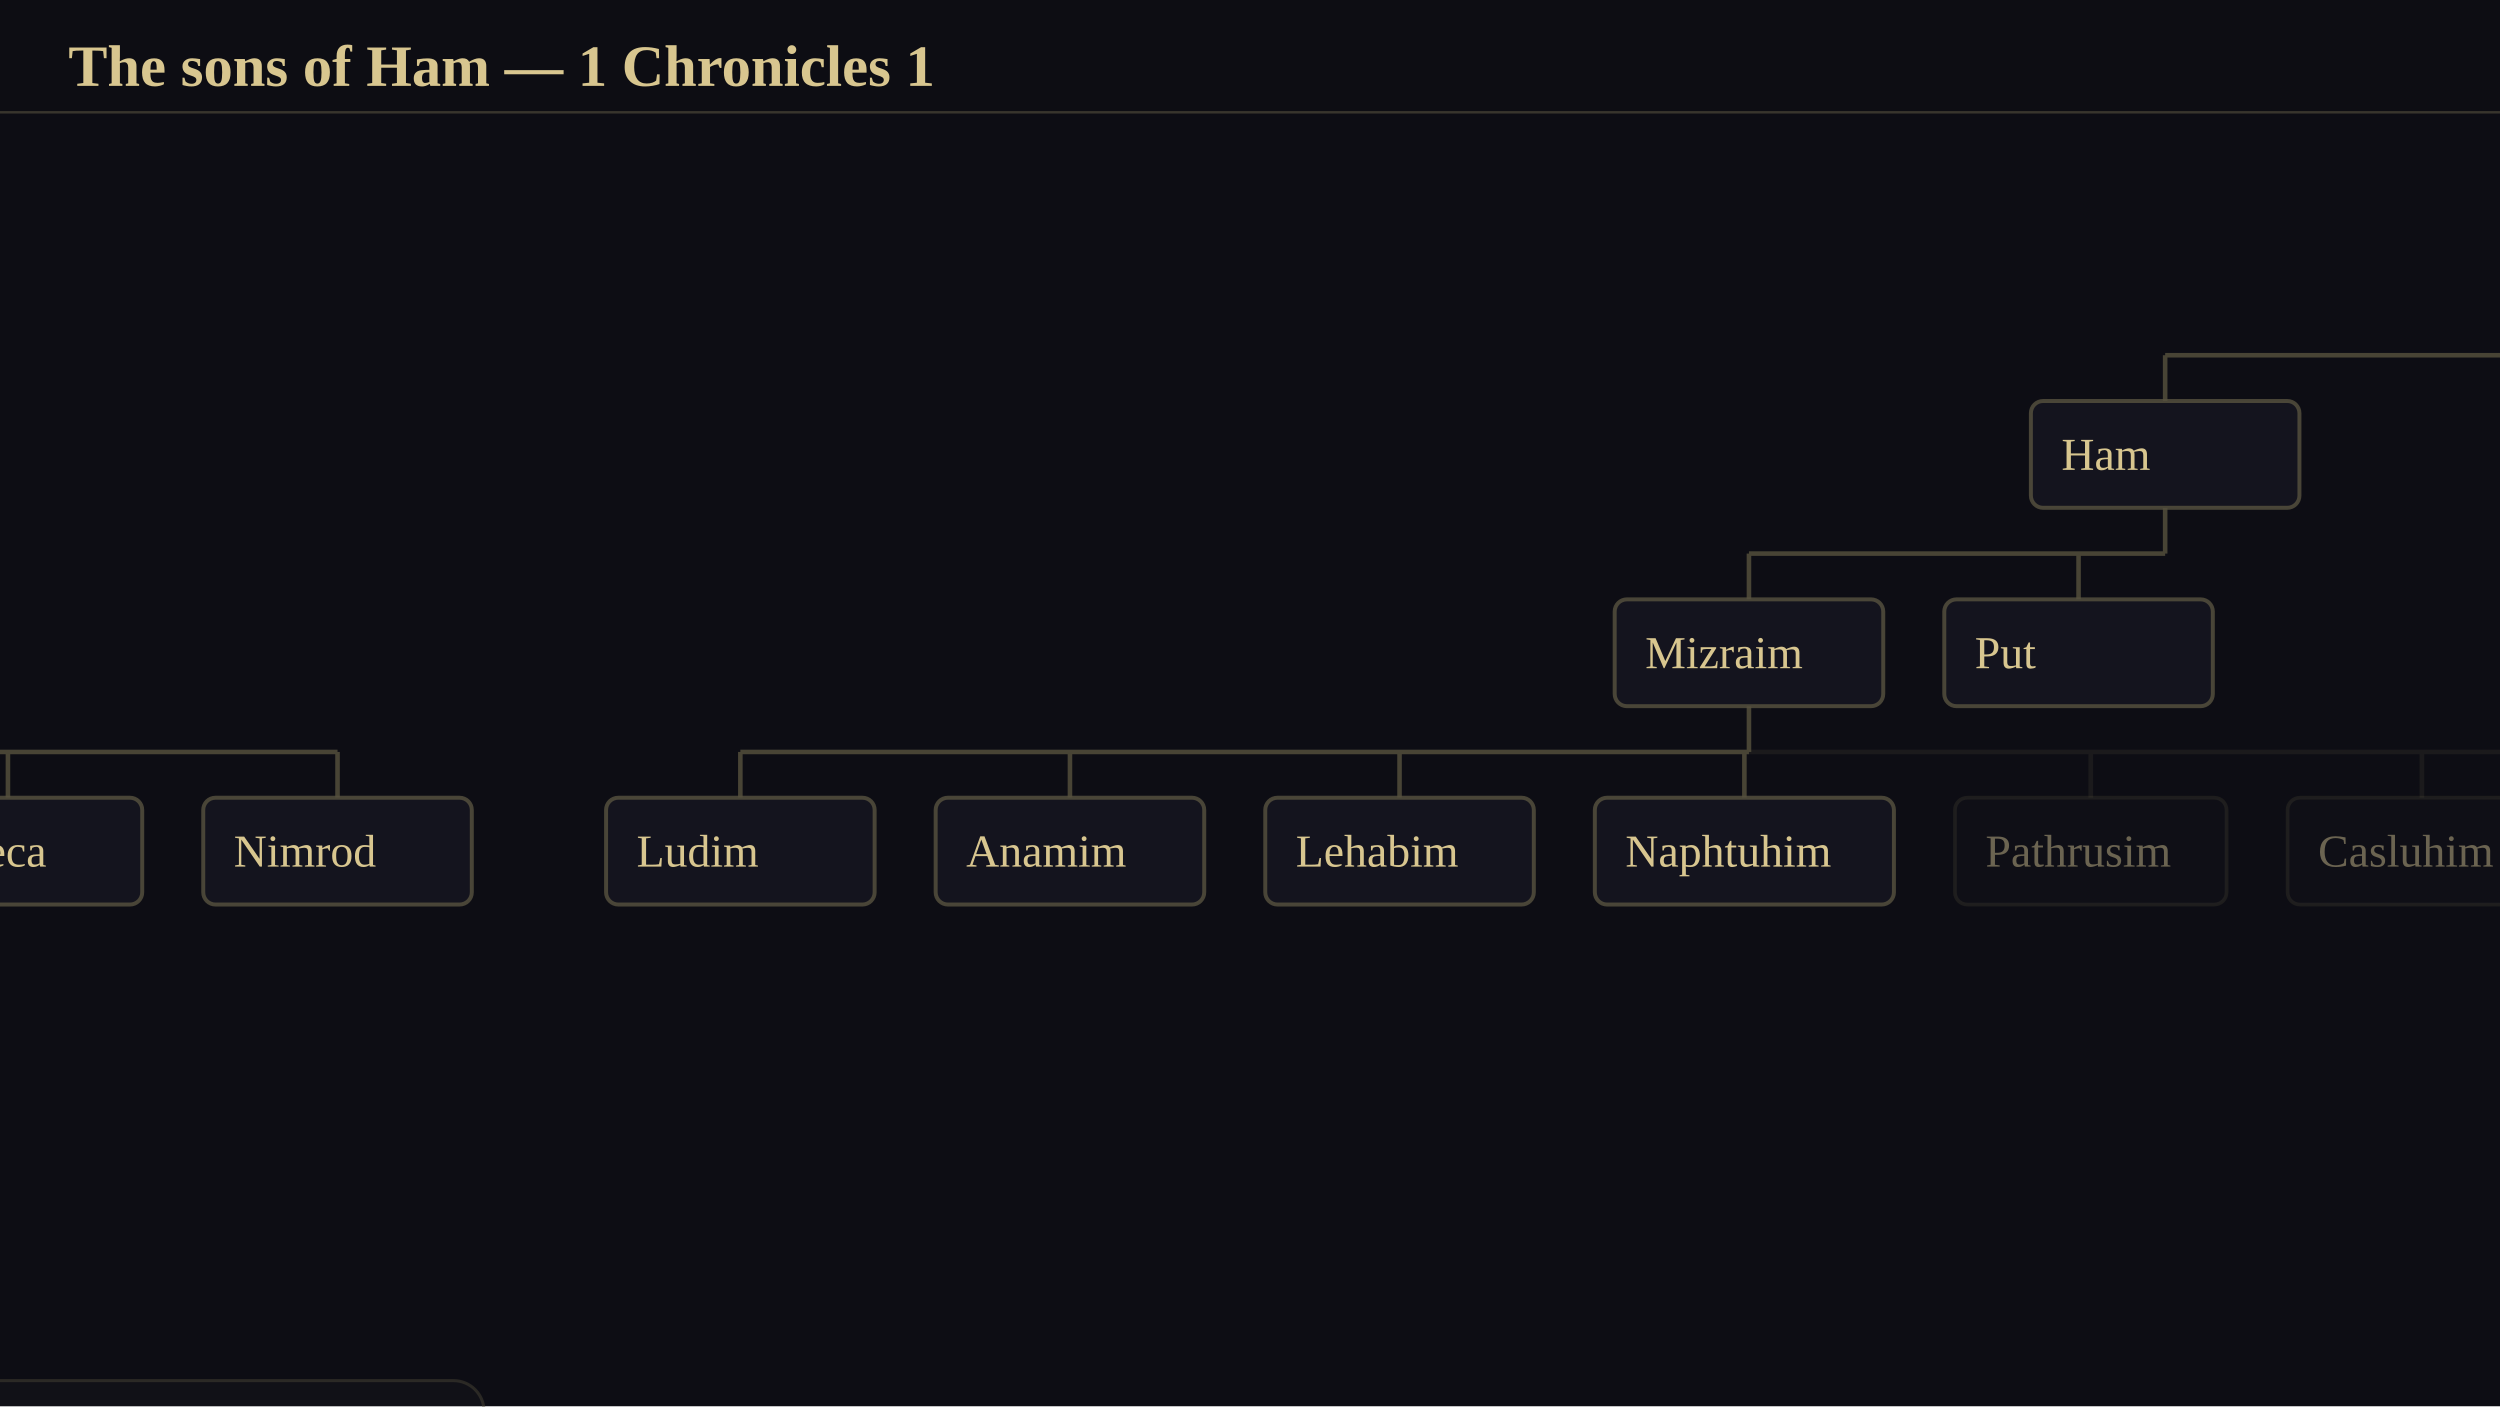
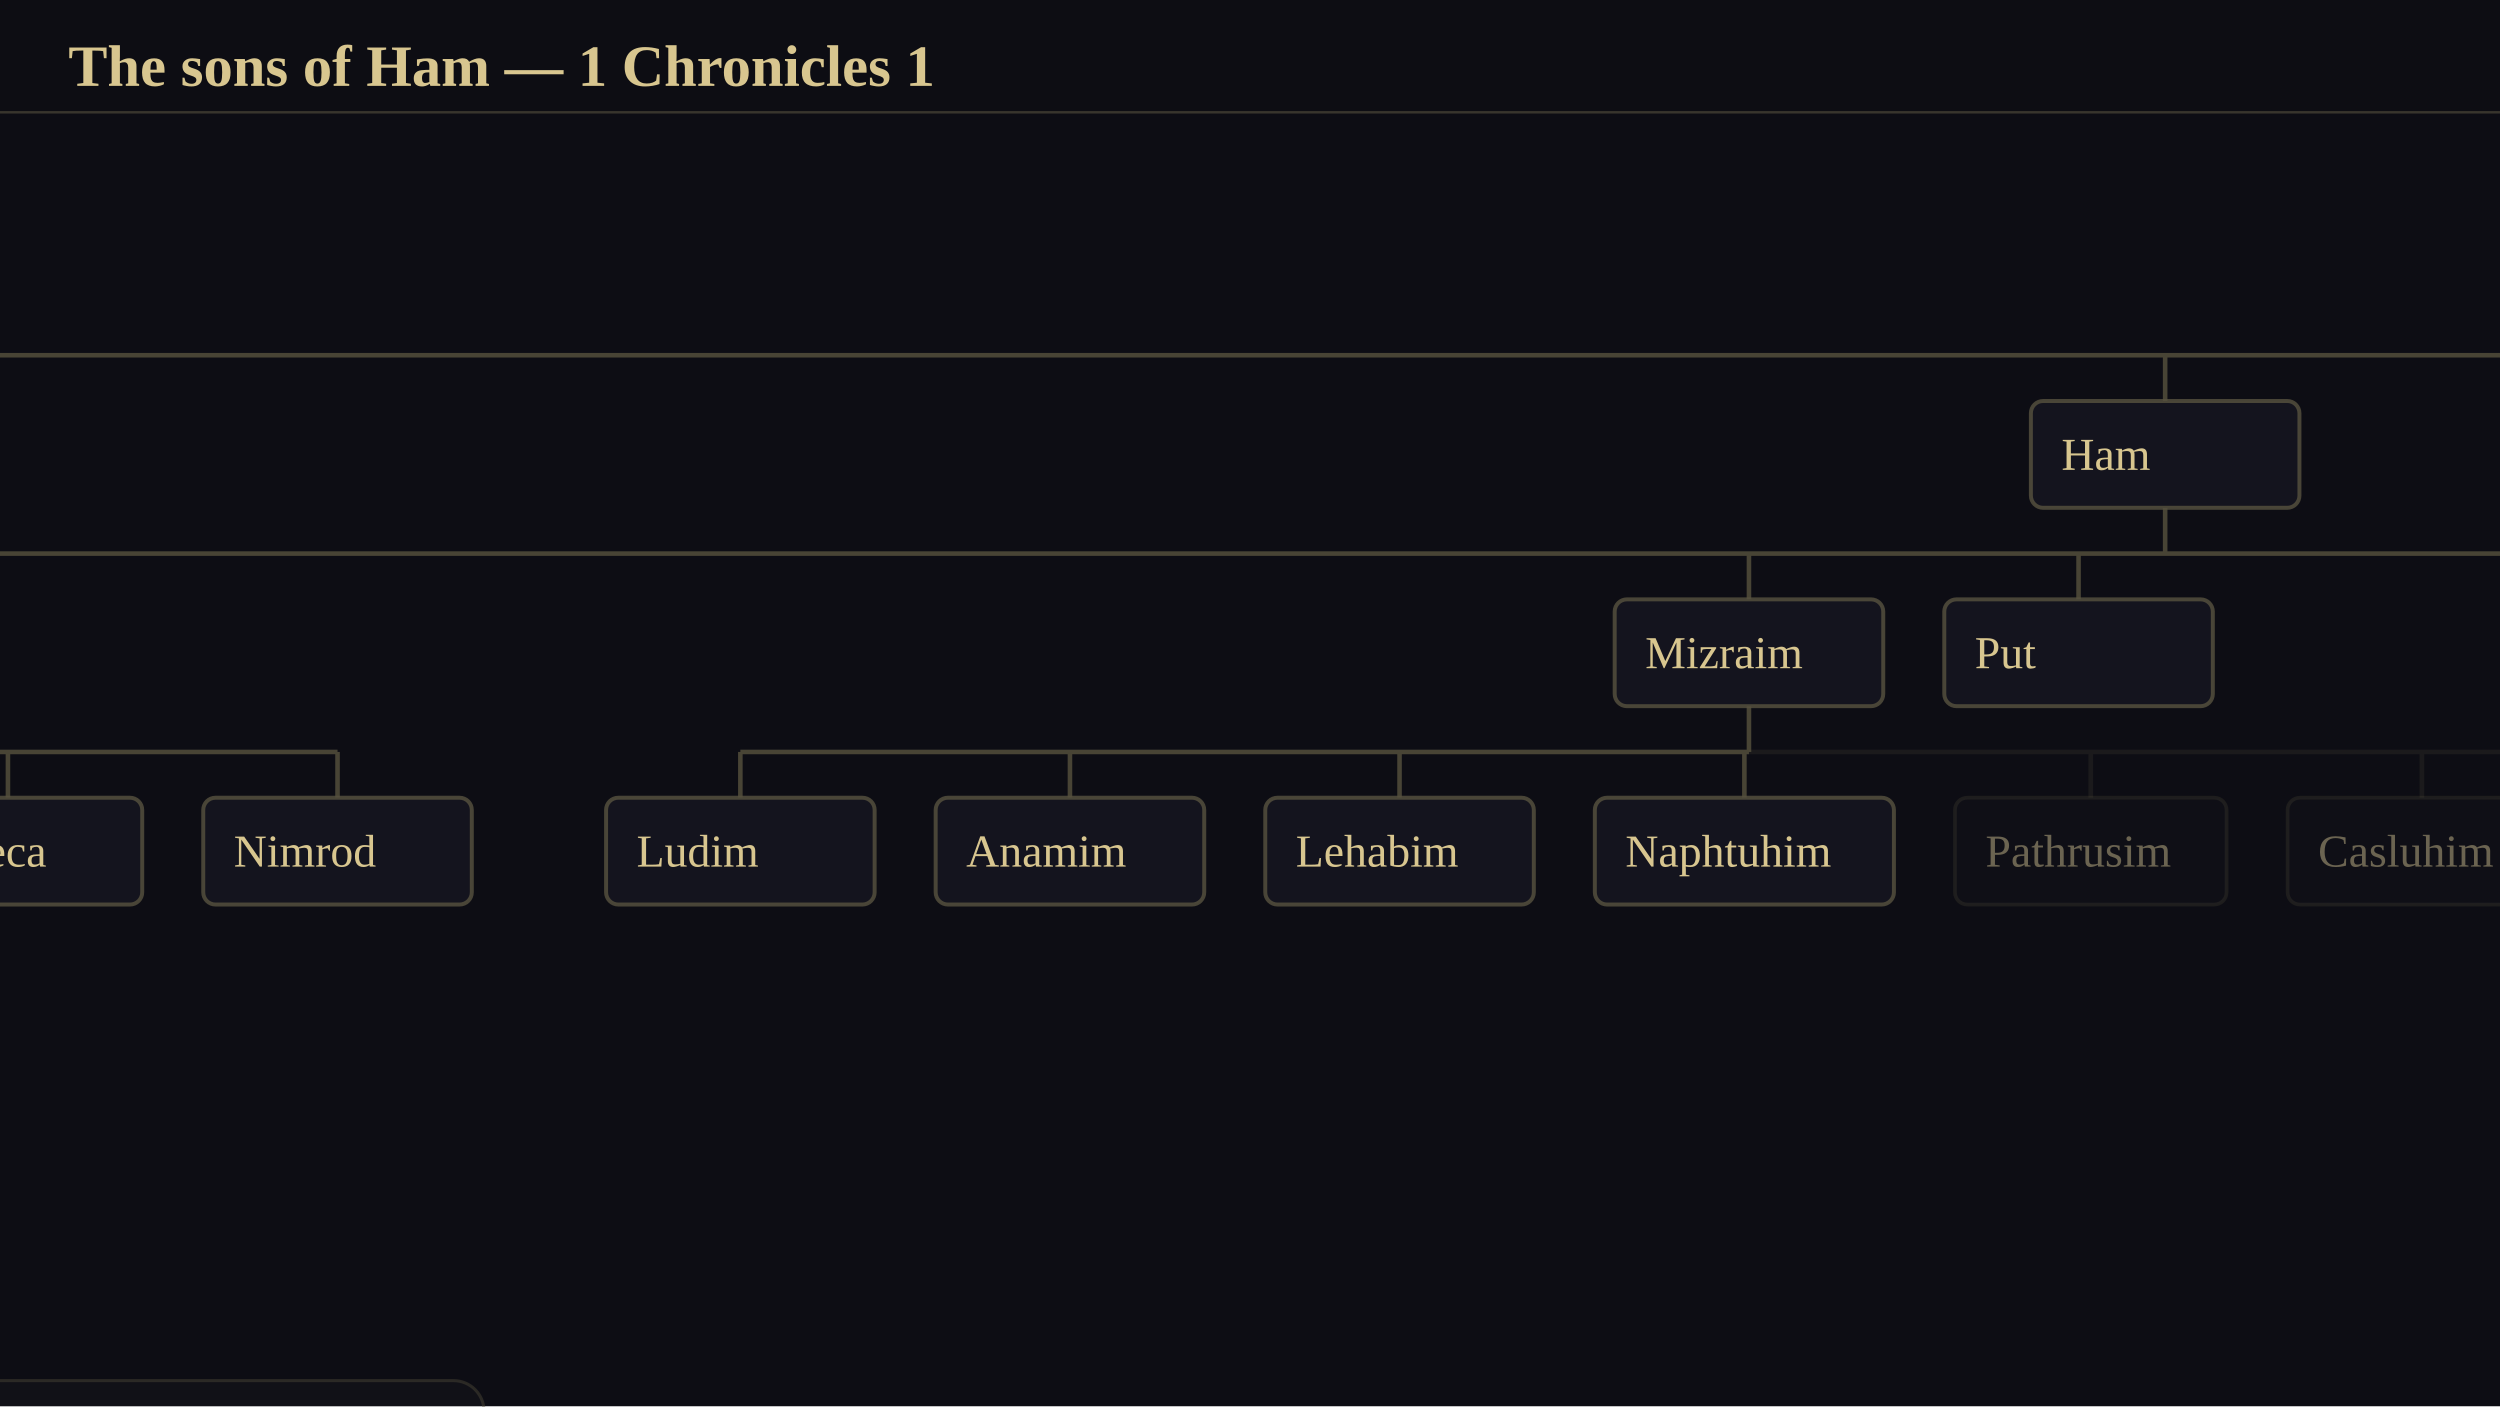
<svg xmlns="http://www.w3.org/2000/svg" viewBox="0 0 1024 576" width="1024" height="576" font-family="Georgia, 'Times New Roman', serif">
  <rect x="0" y="0" width="1024" height="576" fill="rgb(13,13,20)" />
  <g transform="translate(1052.55 -788.25)">
    <animateTransform attributeName="transform" attributeType="XML" type="translate" values="1052.55 -788.25;640.36 -788.25" keyTimes="0;1" calcMode="spline" keySplines="0.42 0 0.58 1" dur="3.91s" begin="0s" fill="freeze" />
    <g transform="scale(1.25)">
      <animateTransform attributeName="transform" attributeType="XML" type="scale" values="1.25;1.25" keyTimes="0;1" calcMode="spline" keySplines="0.42 0 0.58 1" dur="3.91s" begin="0s" fill="freeze" />
      <g stroke-width="1.00">
        <rect x="-2101.44" y="1083" width="1418" height="45" rx="10" fill="rgb(86,81,62)" fill-opacity="0.067" stroke="rgb(86,81,62)" stroke-opacity="0.400" />
      </g>
      <g stroke-width="1.50">
-         <path d="M-132.56 747H155.12M-1001.44 877H-731.44M-599.44 877H-268.94M-947.44 942H-893.44M-268.94 812H-132.56M155.12 546V604M155.12 639V669M155.12 732V747M-132.56 747V762M-132.56 797V812M-1001.44 862V877M-947.44 877V892M-947.44 927V942M-893.44 942V957M-839.44 877V892M-731.44 877V892M-268.94 812V827M-268.94 862V877M-599.44 877V892M-491.44 877V892M-383.44 877V892M-270.44 877V892M-160.94 812V827" fill="none" stroke="rgb(86,81,62)" stroke-opacity="0.800" />
+         <path d="M-1571.94 747H1882.19M-1001.44 877H-731.44M-599.44 877H-268.94M-947.44 942H-893.44M-1001.44 812H736.31M155.12 546V604M155.12 639V669M155.12 732V747M-132.56 747V762M-132.56 797V812M-1001.44 862V877M-947.44 877V892M-947.44 927V942M-893.44 942V957M-839.44 877V892M-731.44 877V892M-268.94 812V827M-268.94 862V877M-599.44 877V892M-491.44 877V892M-383.44 877V892M-270.44 877V892M-160.94 812V827" fill="none" stroke="rgb(86,81,62)" stroke-opacity="0.800" />
        <path d="M-268.94 877H61.56M195.56 877H736.31M-156.94 877V892M-48.44 877V892M61.56 877V892M736.31 862V877M195.56 877V892M303.56 877V892M411.56 877V892M-1392.44 1057V1083" fill="none" stroke="rgb(86,81,62)" stroke-opacity="0.200" />
      </g>
      <polyline points="-268.94,862 -268.94,877 -156.94,877 -156.94,892" fill="none" stroke-linejoin="round" stroke="rgb(86,81,62)" stroke-width="1.6" stroke-dasharray="142" stroke-dashoffset="142" stroke-opacity="0.949">
        <animate attributeName="stroke-dashoffset" values="142;0" dur="1.80s" begin="0s" fill="freeze" calcMode="spline" keyTimes="0;1" keySplines="0.42 0 0.58 1" />
      </polyline>
      <polyline points="-268.94,862 -268.94,877 -48.44,877 -48.44,892" fill="none" stroke-linejoin="round" stroke="rgb(86,81,62)" stroke-width="1.6" stroke-dasharray="250.5" stroke-dashoffset="250.5" stroke-opacity="0.949">
        <animate attributeName="stroke-dashoffset" values="250.5;0" dur="1.80s" begin="0s" fill="freeze" calcMode="spline" keyTimes="0;1" keySplines="0.42 0 0.58 1" />
      </polyline>
      <polyline points="-268.94,862 -268.94,877 61.56,877 61.56,892" fill="none" stroke-linejoin="round" stroke="rgb(86,81,62)" stroke-width="1.6" stroke-dasharray="360.5" stroke-dashoffset="360.5" stroke-opacity="0.949">
        <animate attributeName="stroke-dashoffset" values="360.5;0" dur="1.80s" begin="0s" fill="freeze" calcMode="spline" keyTimes="0;1" keySplines="0.42 0 0.58 1" />
      </polyline>
      <g stroke-width="1.20">
        <rect x="-201.44" y="892" width="89" height="35" rx="4" fill="rgb(22,22,32)" fill-opacity="0.239" stroke="rgb(86,81,62)" stroke-opacity="0.239" />
        <text x="-191.44" y="909.5" font-size="15" text-anchor="start" dominant-baseline="central" fill="rgb(146,136,106)" font-family="Georgia, 'Times New Roman', serif" fill-opacity="0.698">Pathrusim</text>
        <rect x="-92.44" y="892" width="88" height="35" rx="4" fill="rgb(22,22,32)" fill-opacity="0.239" stroke="rgb(86,81,62)" stroke-opacity="0.239" />
        <text x="-82.44" y="909.5" font-size="15" text-anchor="start" dominant-baseline="central" fill="rgb(146,136,106)" font-family="Georgia, 'Times New Roman', serif" fill-opacity="0.698">Casluhim</text>
        <rect x="15.56" y="892" width="92" height="35" rx="4" fill="rgb(22,22,32)" fill-opacity="0.239" stroke="rgb(86,81,62)" stroke-opacity="0.239" />
        <text x="25.56" y="909.5" font-size="15" text-anchor="start" dominant-baseline="central" fill="rgb(146,136,106)" font-family="Georgia, 'Times New Roman', serif" fill-opacity="0.698">Caphtorim</text>
        <rect x="151.56" y="892" width="88" height="35" rx="4" fill="rgb(22,22,32)" fill-opacity="0.239" stroke="rgb(86,81,62)" stroke-opacity="0.239" />
        <text x="161.56" y="909.5" font-size="15" text-anchor="start" dominant-baseline="central" fill="rgb(146,136,106)" font-family="Georgia, 'Times New Roman', serif" fill-opacity="0.698">Sidon</text>
        <rect x="259.56" y="892" width="88" height="35" rx="4" fill="rgb(22,22,32)" fill-opacity="0.239" stroke="rgb(86,81,62)" stroke-opacity="0.239" />
        <text x="269.56" y="909.5" font-size="15" text-anchor="start" dominant-baseline="central" fill="rgb(146,136,106)" font-family="Georgia, 'Times New Roman', serif" fill-opacity="0.698">Heth</text>
        <rect x="367.56" y="892" width="88" height="35" rx="4" fill="rgb(22,22,32)" fill-opacity="0.239" stroke="rgb(86,81,62)" stroke-opacity="0.239" />
      </g>
      <g stroke-width="1.30">
        <rect x="111.12" y="604" width="88" height="35" rx="4" fill="rgb(22,22,32)" fill-opacity="0.820" stroke="rgb(86,81,62)" stroke-opacity="0.820" />
        <rect x="111.12" y="669" width="88" height="63" rx="4" fill="rgb(22,22,32)" fill-opacity="0.820" stroke="rgb(86,81,62)" stroke-opacity="0.820" />
        <polygon points="155.89,678.36 156.04,687.82 155.96,697.27 155.45,699.64 154.94,697.27 154.86,687.82 155.02,678.36 155.45,676" fill="rgb(34,33,38)" stroke="rgb(86,81,62)" stroke-width="1.2" stroke-opacity="0.949" />
        <polygon points="154.48,682.07 161.89,682.92 169.29,683.94 171.1,684.46 169.22,684.55 161.79,683.77 154.39,682.83 152.58,682.23" fill="rgb(34,33,38)" stroke="rgb(86,81,62)" stroke-width="1.2" stroke-opacity="0.949" />
        <polygon points="155.45,683.22 157.19,682.39 159.67,683 162.1,683.73 164.32,684.07 166.49,684.52 168.23,685.26 169.42,686.41 170.19,687.84 170.53,689.35 170.5,691.05 170.05,692.82 169,694.21 167.08,694.94 164.58,695.27 162.1,695.48 159.62,696.12 157.17,696.64 155.45,695.74 154.72,692.03 154.72,686.9" fill="rgb(46,44,43)" stroke="rgb(86,81,62)" stroke-width="1.4" stroke-opacity="0.949" />
        <polyline points="159.44,684.16 159.46,685.54 159.48,687.54 159.52,689.86 159.55,692.18 159.57,694.19 159.59,695.56" stroke-linejoin="round" fill="none" stroke="rgb(86,81,62)" stroke-width="1.2" stroke-opacity="0.718" />
        <polyline points="162.76,684.74 162.8,686.05 162.84,687.96 162.9,690.18 162.96,692.4 163.01,694.31 163.04,695.62" stroke-linejoin="round" fill="none" stroke="rgb(86,81,62)" stroke-width="1.2" stroke-opacity="0.718" />
        <polyline points="166.08,685.31 166.13,686.56 166.2,688.39 166.29,690.5 166.37,692.61 166.44,694.44 166.49,695.69" stroke-linejoin="round" fill="none" stroke="rgb(86,81,62)" stroke-width="1.2" stroke-opacity="0.718" />
        <polygon points="137.57,692.67 137.52,693.17 137.62,694.05 137.85,695.16 138.19,696.35 138.61,697.44 139.1,698.29 139.65,698.92 140.27,699.43 140.98,699.86 141.79,700.23 142.69,700.55 143.7,700.85 144.83,701.12 146.08,701.34 147.44,701.52 148.87,701.66 150.35,701.78 151.88,701.87 153.48,701.94 155.21,701.99 156.99,702 158.77,701.99 160.49,701.94 162.1,701.87 163.62,701.78 165.11,701.66 166.54,701.52 167.89,701.34 169.14,701.12 170.27,700.85 171.28,700.55 172.19,700.23 172.99,699.86 173.7,699.43 174.33,698.92 174.87,698.29 175.36,697.44 175.78,696.35 176.12,695.16 176.35,694.05 176.45,693.17 176.41,692.67 176.19,692.63 175.8,692.94 175.29,693.47 174.68,694.11 174.02,694.74 173.34,695.23 172.65,695.61 171.92,695.99 171.14,696.35 170.27,696.69 169.31,697 168.23,697.27 166.99,697.51 165.6,697.73 164.11,697.91 162.57,698.07 161.03,698.2 159.54,698.29 158.08,698.37 156.59,698.41 155.1,698.42 153.64,698.41 152.21,698.37 150.85,698.29 149.53,698.2 148.2,698.07 146.93,697.91 145.72,697.73 144.64,697.51 143.7,697.27 142.95,697 142.37,696.69 141.91,696.35 141.5,695.99 141.1,695.61 140.63,695.23 140.07,694.74 139.44,694.11 138.81,693.47 138.25,692.94 137.81,692.63" fill="rgb(34,33,38)" stroke="rgb(86,81,62)" stroke-width="1.2" stroke-opacity="0.949" />
        <polyline points="144.47,698.45 149.07,698.45" stroke-linejoin="round" fill="none" stroke="rgb(86,81,62)" stroke-width="1.2" stroke-opacity="0.718" />
        <polyline points="151.11,698.45 155.71,698.45" stroke-linejoin="round" fill="none" stroke="rgb(86,81,62)" stroke-width="1.2" stroke-opacity="0.718" />
        <polyline points="158.26,698.45 162.86,698.45" stroke-linejoin="round" fill="none" stroke="rgb(86,81,62)" stroke-width="1.2" stroke-opacity="0.718" />
        <polyline points="164.91,698.45 169.51,698.45" stroke-linejoin="round" fill="none" stroke="rgb(86,81,62)" stroke-width="1.2" stroke-opacity="0.718" />
        <polygon points="140.45,696.65 137.84,699.19 135.02,701.48 133.8,701.43 133.98,700.22 136.78,697.91 139.8,695.86 140.82,695.68" fill="rgb(34,33,38)" stroke="rgb(86,81,62)" stroke-width="1.2" stroke-opacity="0.949" />
        <polyline points="139.1,697.27 141.05,697.48 143.74,697.78 146.93,698.14 150.36,698.47 153.8,698.71 156.99,698.81 160.17,698.71 163.61,698.47 167.05,698.14 170.24,697.78 172.93,697.48 174.87,697.27" stroke-linejoin="round" fill="none" stroke="rgb(86,81,62)" stroke-width="1.2" stroke-opacity="0.718" />
        <text x="121.12" y="714.5" font-size="15" text-anchor="start" dominant-baseline="central" fill="rgb(216,198,143)" font-family="Georgia, 'Times New Roman', serif">Noah</text>
        <rect x="-176.56" y="762" width="88" height="35" rx="4" fill="rgb(22,22,32)" fill-opacity="0.820" stroke="rgb(86,81,62)" stroke-opacity="0.820" />
        <text x="-166.56" y="779.5" font-size="15" text-anchor="start" dominant-baseline="central" fill="rgb(216,198,143)" font-family="Georgia, 'Times New Roman', serif">Ham</text>
        <rect x="-991.44" y="892" width="88" height="35" rx="4" fill="rgb(22,22,32)" fill-opacity="0.820" stroke="rgb(86,81,62)" stroke-opacity="0.820" />
        <rect x="-937.44" y="957" width="88" height="35" rx="4" fill="rgb(22,22,32)" fill-opacity="0.820" stroke="rgb(86,81,62)" stroke-opacity="0.820" />
        <rect x="-883.44" y="892" width="88" height="35" rx="4" fill="rgb(22,22,32)" fill-opacity="0.820" stroke="rgb(86,81,62)" stroke-opacity="0.820" />
        <text x="-873.44" y="909.5" font-size="15" text-anchor="start" dominant-baseline="central" fill="rgb(216,198,143)" font-family="Georgia, 'Times New Roman', serif">Sabteca</text>
        <rect x="-775.44" y="892" width="88" height="35" rx="4" fill="rgb(22,22,32)" fill-opacity="0.820" stroke="rgb(86,81,62)" stroke-opacity="0.820" />
        <text x="-765.44" y="909.5" font-size="15" text-anchor="start" dominant-baseline="central" fill="rgb(216,198,143)" font-family="Georgia, 'Times New Roman', serif">Nimrod</text>
        <rect x="-312.94" y="827" width="88" height="35" rx="4" fill="rgb(22,22,32)" fill-opacity="0.820" stroke="rgb(86,81,62)" stroke-opacity="0.820" />
        <text x="-302.94" y="844.5" font-size="15" text-anchor="start" dominant-baseline="central" fill="rgb(216,198,143)" font-family="Georgia, 'Times New Roman', serif">Mizraim</text>
        <rect x="-643.44" y="892" width="88" height="35" rx="4" fill="rgb(22,22,32)" fill-opacity="0.820" stroke="rgb(86,81,62)" stroke-opacity="0.820" />
        <text x="-633.44" y="909.5" font-size="15" text-anchor="start" dominant-baseline="central" fill="rgb(216,198,143)" font-family="Georgia, 'Times New Roman', serif">Ludim</text>
        <rect x="-535.44" y="892" width="88" height="35" rx="4" fill="rgb(22,22,32)" fill-opacity="0.820" stroke="rgb(86,81,62)" stroke-opacity="0.820" />
        <text x="-525.44" y="909.5" font-size="15" text-anchor="start" dominant-baseline="central" fill="rgb(216,198,143)" font-family="Georgia, 'Times New Roman', serif">Anamim</text>
        <rect x="-427.44" y="892" width="88" height="35" rx="4" fill="rgb(22,22,32)" fill-opacity="0.820" stroke="rgb(86,81,62)" stroke-opacity="0.820" />
        <text x="-417.44" y="909.5" font-size="15" text-anchor="start" dominant-baseline="central" fill="rgb(216,198,143)" font-family="Georgia, 'Times New Roman', serif">Lehabim</text>
        <rect x="-319.44" y="892" width="98" height="35" rx="4" fill="rgb(22,22,32)" fill-opacity="0.820" stroke="rgb(86,81,62)" stroke-opacity="0.820" />
        <text x="-309.44" y="909.5" font-size="15" text-anchor="start" dominant-baseline="central" fill="rgb(216,198,143)" font-family="Georgia, 'Times New Roman', serif">Naphtuhim</text>
        <rect x="-204.94" y="827" width="88" height="35" rx="4" fill="rgb(22,22,32)" fill-opacity="0.820" stroke="rgb(86,81,62)" stroke-opacity="0.820" />
        <text x="-194.94" y="844.5" font-size="15" text-anchor="start" dominant-baseline="central" fill="rgb(216,198,143)" font-family="Georgia, 'Times New Roman', serif">Put</text>
      </g>
      <g stroke-width="2.20">
        <g opacity="0">
          <rect x="-201.44" y="892" width="89" height="35" rx="4" fill="rgb(22,22,32)" stroke="rgb(255,244,170)" />
          <text x="-191.44" y="909.5" font-size="15" text-anchor="start" dominant-baseline="central" fill="rgb(255,244,170)" font-family="Georgia, 'Times New Roman', serif">Pathrusim</text>
          <animate attributeName="opacity" values="0;1" dur="1.80s" begin="2.35s" fill="freeze" calcMode="spline" keyTimes="0;1" keySplines="0.42 0 0.58 1" />
        </g>
        <g opacity="0">
          <rect x="-92.44" y="892" width="88" height="35" rx="4" fill="rgb(22,22,32)" stroke="rgb(255,244,170)" />
          <text x="-82.44" y="909.5" font-size="15" text-anchor="start" dominant-baseline="central" fill="rgb(255,244,170)" font-family="Georgia, 'Times New Roman', serif">Casluhim</text>
          <animate attributeName="opacity" values="0;1" dur="1.80s" begin="2.35s" fill="freeze" calcMode="spline" keyTimes="0;1" keySplines="0.42 0 0.58 1" />
        </g>
        <g opacity="0">
          <rect x="15.56" y="892" width="92" height="35" rx="4" fill="rgb(22,22,32)" stroke="rgb(255,244,170)" />
          <text x="25.56" y="909.5" font-size="15" text-anchor="start" dominant-baseline="central" fill="rgb(255,244,170)" font-family="Georgia, 'Times New Roman', serif">Caphtorim</text>
          <animate attributeName="opacity" values="0;1" dur="1.80s" begin="2.35s" fill="freeze" calcMode="spline" keyTimes="0;1" keySplines="0.42 0 0.58 1" />
        </g>
      </g>
    </g>
  </g>
  <rect x="0" y="0" width="1024" height="46" fill="rgb(13,13,20)" fill-opacity="0.925" />
  <text x="28" y="20" font-size="24" text-anchor="start" dominant-baseline="text-before-edge" fill="rgb(216,198,143)" font-family="Georgia, 'Times New Roman', serif" font-weight="bold">The sons of Ham — 1 Chronicles 1</text>
  <line x1="0" y1="46" x2="1024" y2="46" stroke="rgb(86,81,62)" stroke-width="1" stroke-opacity="0.600" />
</svg>
